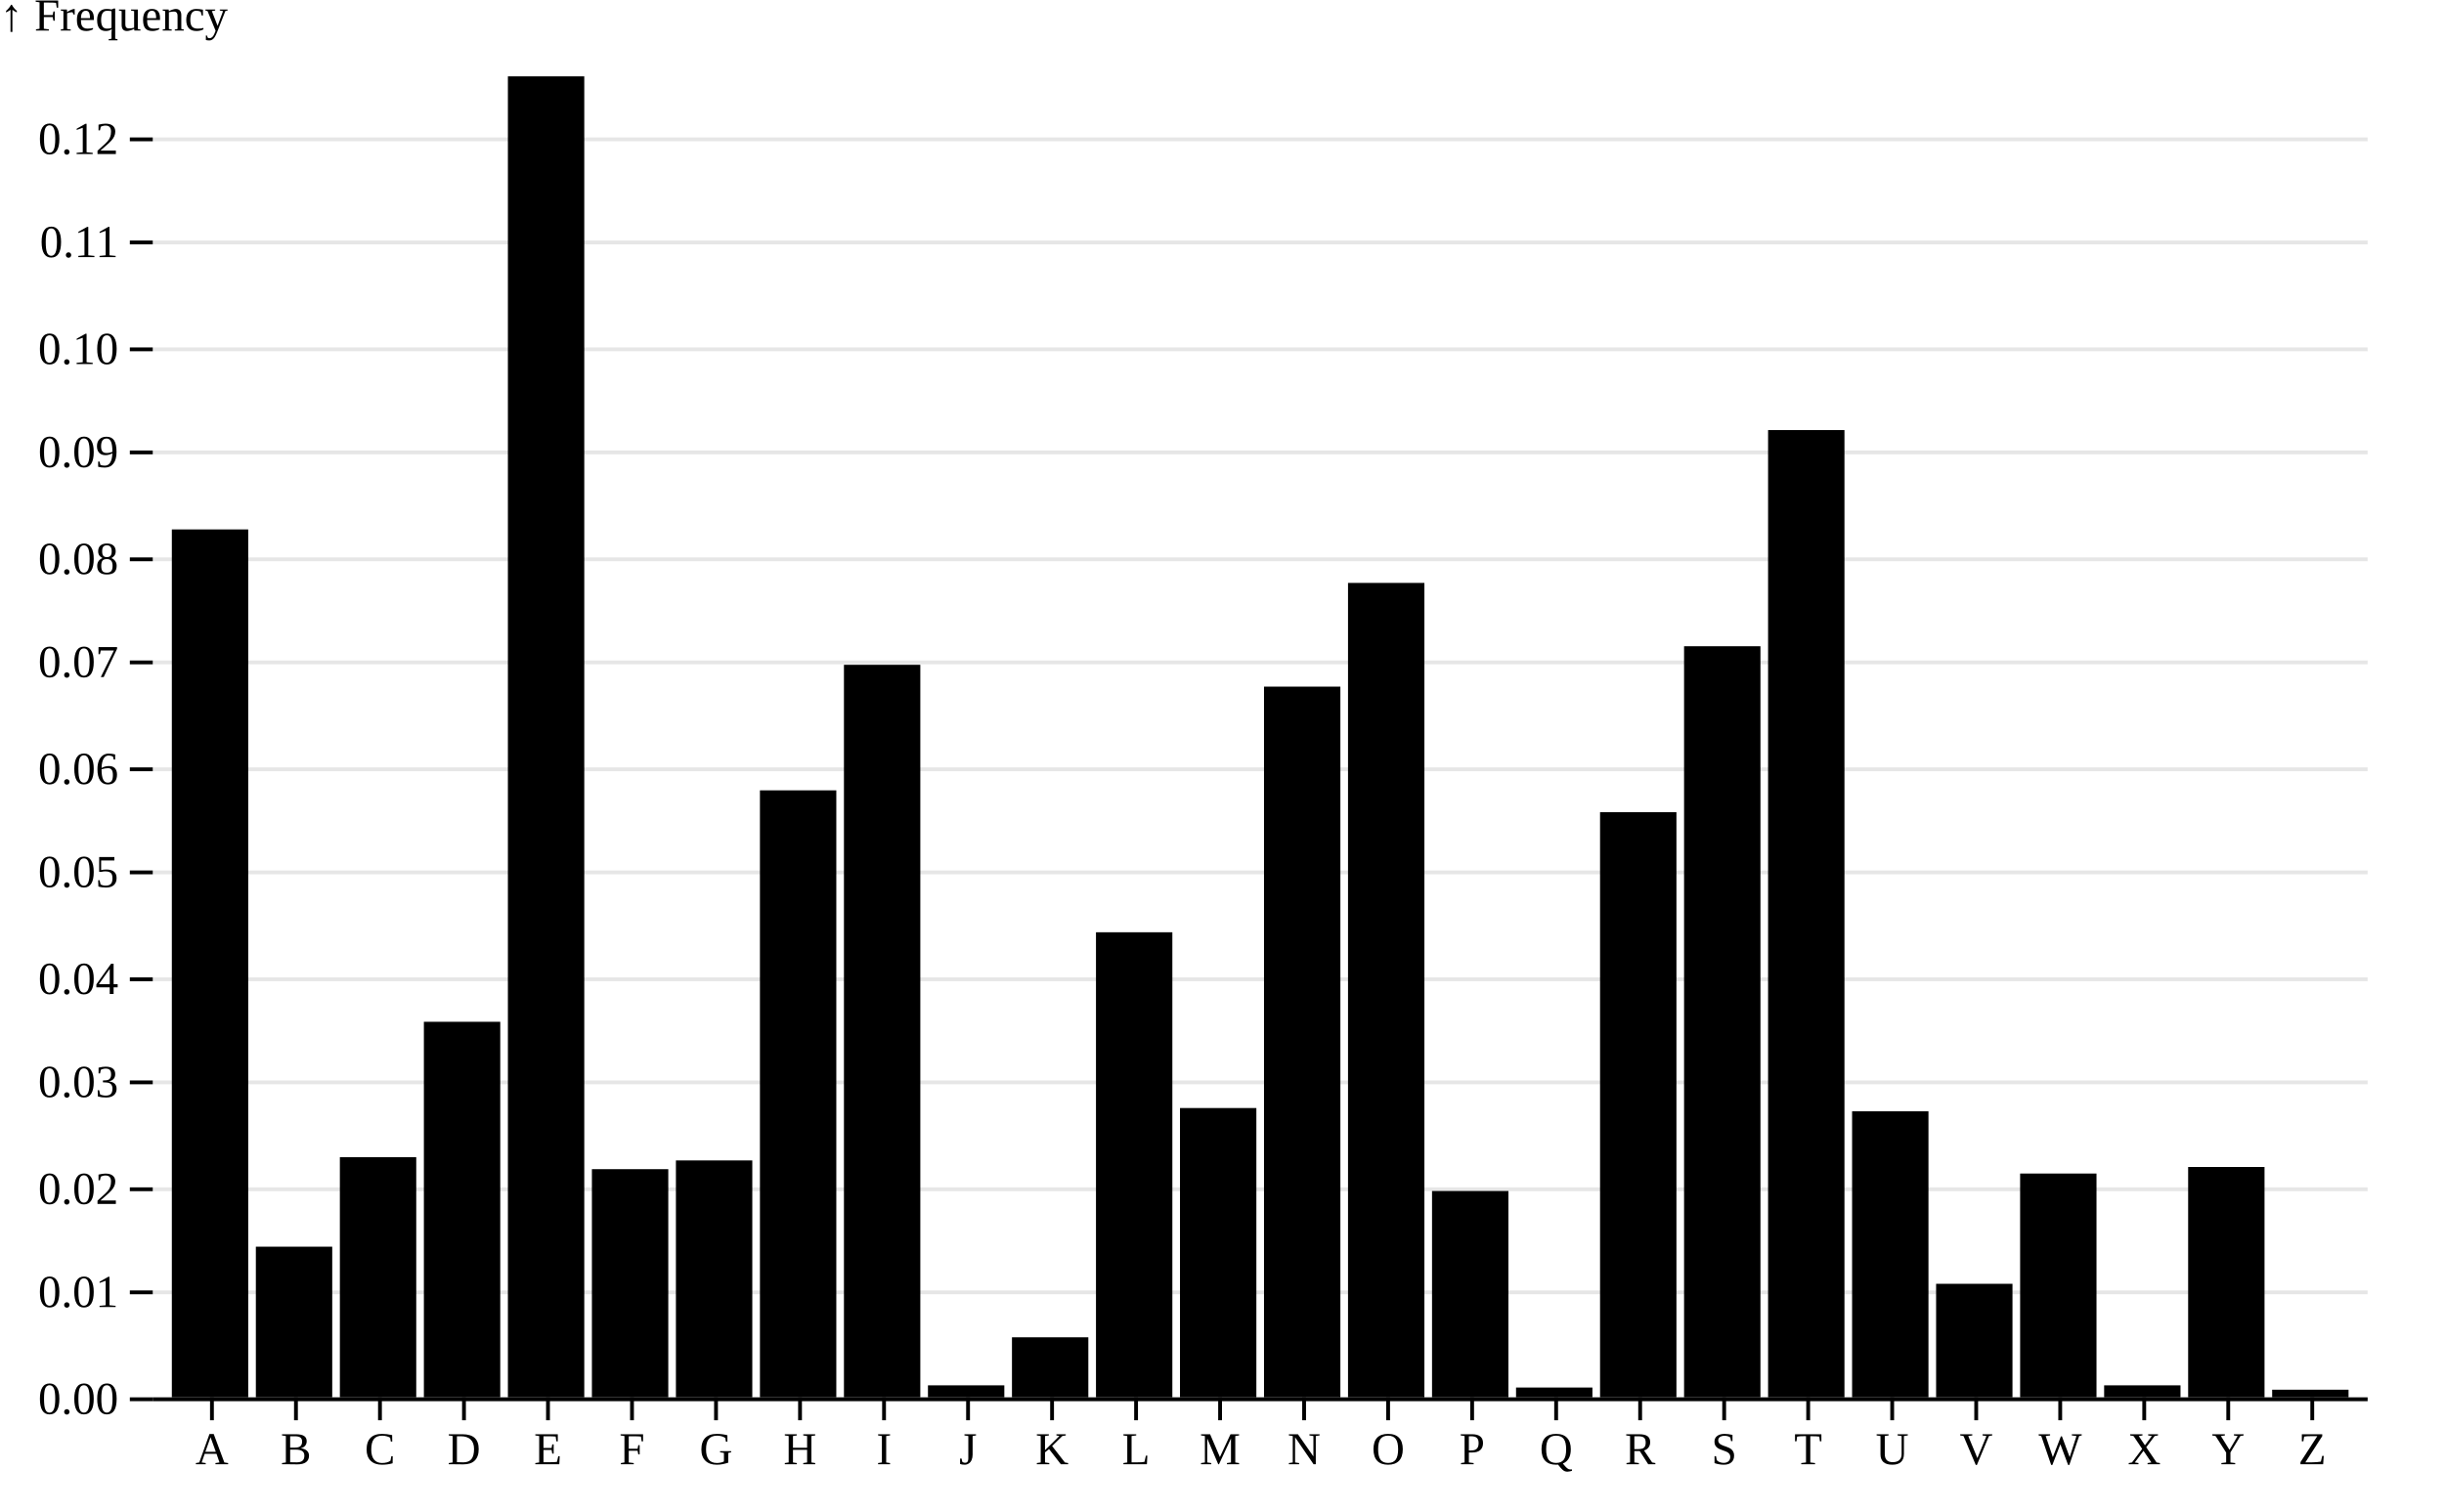
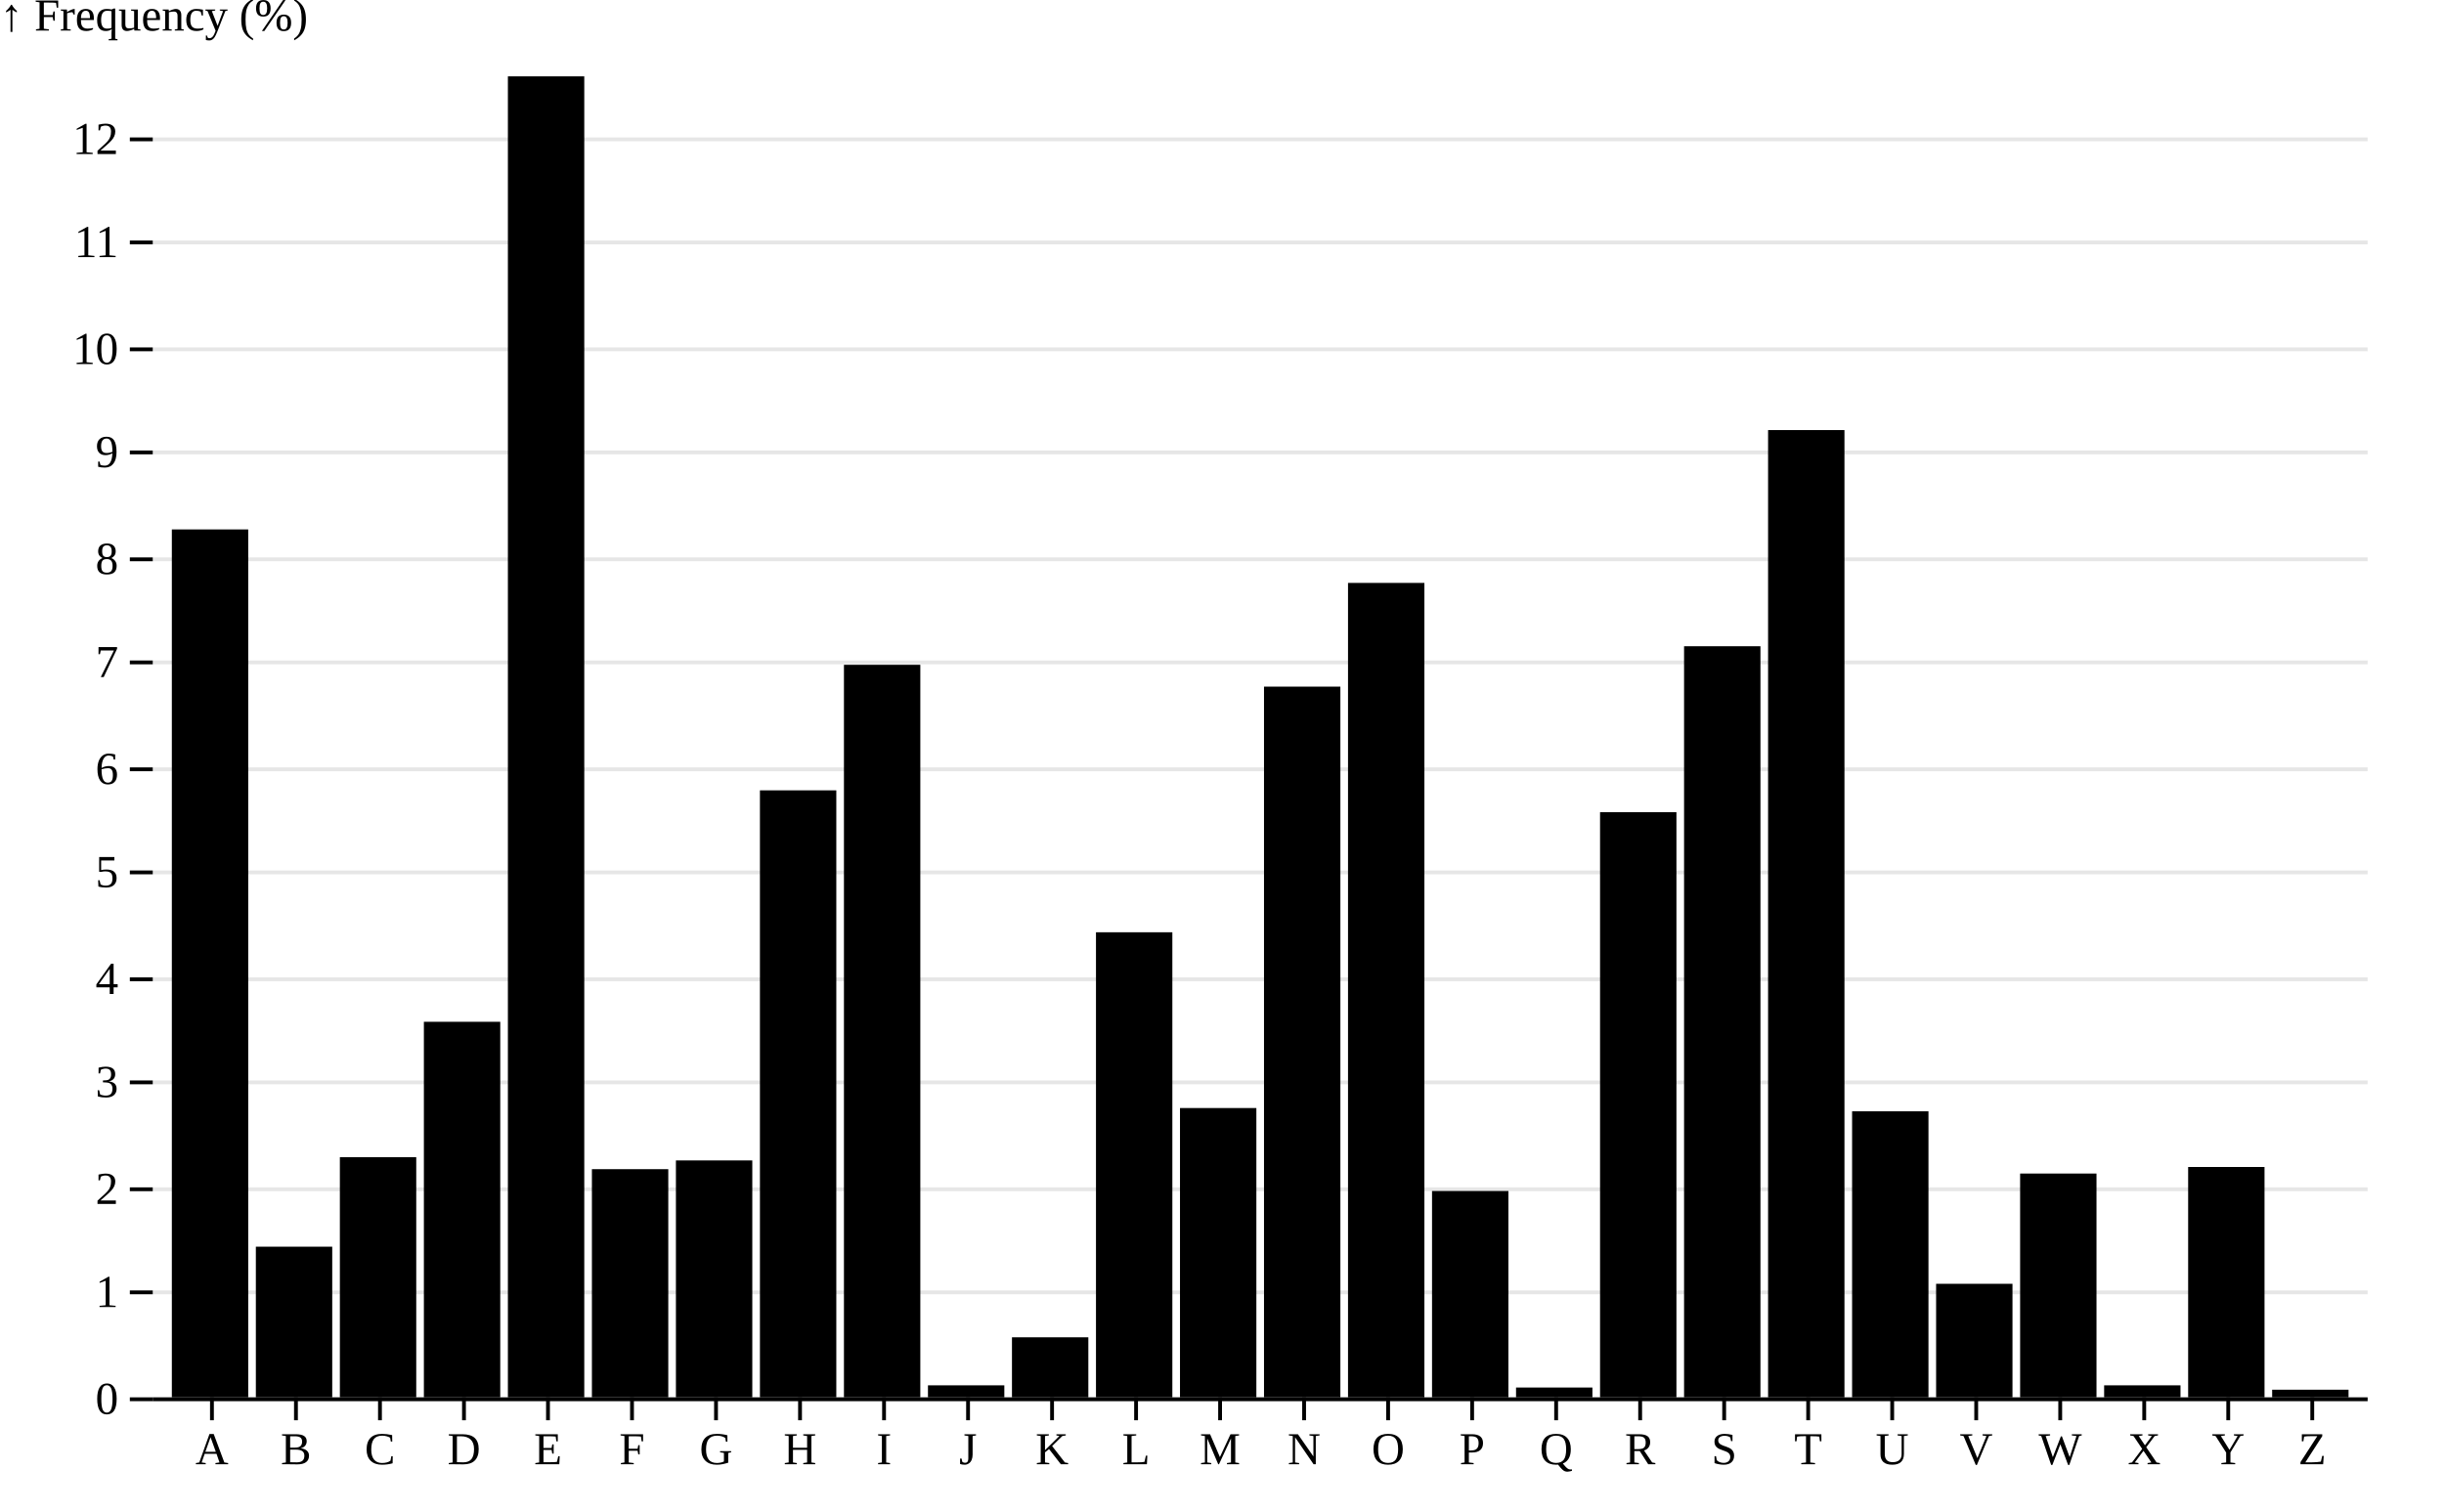
<svg xmlns="http://www.w3.org/2000/svg" class="plot" fill="currentColor" text-anchor="middle" width="640" height="396" viewBox="0 0 640 396">
  <g transform="translate(40,0)" fill="none" text-anchor="end">
    <g class="tick" opacity="1" transform="translate(0,366.5)">
      <line stroke="currentColor" x2="-6" />
      <line stroke="currentColor" x2="580" stroke-opacity="0.1" />
-       <text fill="currentColor" x="-9" dy="0.32em">0.00</text>
+       <text fill="currentColor" x="-9" dy="0.32em">0</text>
    </g>
    <g class="tick" opacity="1" transform="translate(0,338.5)">
      <line stroke="currentColor" x2="-6" />
      <line stroke="currentColor" x2="580" stroke-opacity="0.1" />
-       <text fill="currentColor" x="-9" dy="0.32em">0.01</text>
+       <text fill="currentColor" x="-9" dy="0.32em">1</text>
    </g>
    <g class="tick" opacity="1" transform="translate(0,311.5)">
      <line stroke="currentColor" x2="-6" />
      <line stroke="currentColor" x2="580" stroke-opacity="0.1" />
-       <text fill="currentColor" x="-9" dy="0.32em">0.02</text>
+       <text fill="currentColor" x="-9" dy="0.32em">2</text>
    </g>
    <g class="tick" opacity="1" transform="translate(0,283.5)">
      <line stroke="currentColor" x2="-6" />
      <line stroke="currentColor" x2="580" stroke-opacity="0.1" />
-       <text fill="currentColor" x="-9" dy="0.32em">0.03</text>
+       <text fill="currentColor" x="-9" dy="0.32em">3</text>
    </g>
    <g class="tick" opacity="1" transform="translate(0,256.5)">
      <line stroke="currentColor" x2="-6" />
      <line stroke="currentColor" x2="580" stroke-opacity="0.1" />
-       <text fill="currentColor" x="-9" dy="0.32em">0.04</text>
+       <text fill="currentColor" x="-9" dy="0.32em">4</text>
    </g>
    <g class="tick" opacity="1" transform="translate(0,228.5)">
      <line stroke="currentColor" x2="-6" />
      <line stroke="currentColor" x2="580" stroke-opacity="0.1" />
-       <text fill="currentColor" x="-9" dy="0.32em">0.05</text>
+       <text fill="currentColor" x="-9" dy="0.32em">5</text>
    </g>
    <g class="tick" opacity="1" transform="translate(0,201.5)">
      <line stroke="currentColor" x2="-6" />
      <line stroke="currentColor" x2="580" stroke-opacity="0.1" />
-       <text fill="currentColor" x="-9" dy="0.32em">0.06</text>
+       <text fill="currentColor" x="-9" dy="0.32em">6</text>
    </g>
    <g class="tick" opacity="1" transform="translate(0,173.5)">
      <line stroke="currentColor" x2="-6" />
      <line stroke="currentColor" x2="580" stroke-opacity="0.1" />
-       <text fill="currentColor" x="-9" dy="0.32em">0.07</text>
+       <text fill="currentColor" x="-9" dy="0.32em">7</text>
    </g>
    <g class="tick" opacity="1" transform="translate(0,146.5)">
      <line stroke="currentColor" x2="-6" />
      <line stroke="currentColor" x2="580" stroke-opacity="0.1" />
-       <text fill="currentColor" x="-9" dy="0.32em">0.08</text>
+       <text fill="currentColor" x="-9" dy="0.32em">8</text>
    </g>
    <g class="tick" opacity="1" transform="translate(0,118.5)">
      <line stroke="currentColor" x2="-6" />
      <line stroke="currentColor" x2="580" stroke-opacity="0.1" />
-       <text fill="currentColor" x="-9" dy="0.32em">0.09</text>
+       <text fill="currentColor" x="-9" dy="0.32em">9</text>
    </g>
    <g class="tick" opacity="1" transform="translate(0,91.5)">
      <line stroke="currentColor" x2="-6" />
      <line stroke="currentColor" x2="580" stroke-opacity="0.1" />
-       <text fill="currentColor" x="-9" dy="0.32em">0.10</text>
+       <text fill="currentColor" x="-9" dy="0.32em">10</text>
    </g>
    <g class="tick" opacity="1" transform="translate(0,63.5)">
      <line stroke="currentColor" x2="-6" />
      <line stroke="currentColor" x2="580" stroke-opacity="0.1" />
-       <text fill="currentColor" x="-9" dy="0.32em">0.11</text>
+       <text fill="currentColor" x="-9" dy="0.32em">11</text>
    </g>
    <g class="tick" opacity="1" transform="translate(0,36.5)">
      <line stroke="currentColor" x2="-6" />
      <line stroke="currentColor" x2="580" stroke-opacity="0.1" />
-       <text fill="currentColor" x="-9" dy="0.32em">0.12</text>
-     </g>
-     <text fill="currentColor" transform="translate(-40,20)" dy="-1em" text-anchor="start">↑ Frequency</text>
+       <text fill="currentColor" x="-9" dy="0.32em">12</text>
+     </g>
+     <text fill="currentColor" transform="translate(-40,20)" dy="-1em" text-anchor="start">↑ Frequency (%)</text>
  </g>
  <g transform="translate(0,366)" fill="none" text-anchor="middle">
    <g class="tick" opacity="1" transform="translate(55.5,0)">
      <line stroke="currentColor" y2="6" />
      <text fill="currentColor" y="9" dy="0.71em">A</text>
    </g>
    <g class="tick" opacity="1" transform="translate(77.5,0)">
      <line stroke="currentColor" y2="6" />
      <text fill="currentColor" y="9" dy="0.71em">B</text>
    </g>
    <g class="tick" opacity="1" transform="translate(99.5,0)">
      <line stroke="currentColor" y2="6" />
      <text fill="currentColor" y="9" dy="0.71em">C</text>
    </g>
    <g class="tick" opacity="1" transform="translate(121.5,0)">
      <line stroke="currentColor" y2="6" />
      <text fill="currentColor" y="9" dy="0.71em">D</text>
    </g>
    <g class="tick" opacity="1" transform="translate(143.5,0)">
      <line stroke="currentColor" y2="6" />
      <text fill="currentColor" y="9" dy="0.71em">E</text>
    </g>
    <g class="tick" opacity="1" transform="translate(165.5,0)">
      <line stroke="currentColor" y2="6" />
      <text fill="currentColor" y="9" dy="0.71em">F</text>
    </g>
    <g class="tick" opacity="1" transform="translate(187.5,0)">
      <line stroke="currentColor" y2="6" />
      <text fill="currentColor" y="9" dy="0.71em">G</text>
    </g>
    <g class="tick" opacity="1" transform="translate(209.5,0)">
      <line stroke="currentColor" y2="6" />
      <text fill="currentColor" y="9" dy="0.71em">H</text>
    </g>
    <g class="tick" opacity="1" transform="translate(231.5,0)">
      <line stroke="currentColor" y2="6" />
      <text fill="currentColor" y="9" dy="0.71em">I</text>
    </g>
    <g class="tick" opacity="1" transform="translate(253.5,0)">
      <line stroke="currentColor" y2="6" />
      <text fill="currentColor" y="9" dy="0.71em">J</text>
    </g>
    <g class="tick" opacity="1" transform="translate(275.5,0)">
      <line stroke="currentColor" y2="6" />
      <text fill="currentColor" y="9" dy="0.71em">K</text>
    </g>
    <g class="tick" opacity="1" transform="translate(297.5,0)">
      <line stroke="currentColor" y2="6" />
      <text fill="currentColor" y="9" dy="0.71em">L</text>
    </g>
    <g class="tick" opacity="1" transform="translate(319.5,0)">
      <line stroke="currentColor" y2="6" />
      <text fill="currentColor" y="9" dy="0.71em">M</text>
    </g>
    <g class="tick" opacity="1" transform="translate(341.5,0)">
      <line stroke="currentColor" y2="6" />
      <text fill="currentColor" y="9" dy="0.71em">N</text>
    </g>
    <g class="tick" opacity="1" transform="translate(363.5,0)">
      <line stroke="currentColor" y2="6" />
      <text fill="currentColor" y="9" dy="0.71em">O</text>
    </g>
    <g class="tick" opacity="1" transform="translate(385.5,0)">
      <line stroke="currentColor" y2="6" />
      <text fill="currentColor" y="9" dy="0.71em">P</text>
    </g>
    <g class="tick" opacity="1" transform="translate(407.5,0)">
      <line stroke="currentColor" y2="6" />
      <text fill="currentColor" y="9" dy="0.71em">Q</text>
    </g>
    <g class="tick" opacity="1" transform="translate(429.5,0)">
      <line stroke="currentColor" y2="6" />
      <text fill="currentColor" y="9" dy="0.71em">R</text>
    </g>
    <g class="tick" opacity="1" transform="translate(451.5,0)">
      <line stroke="currentColor" y2="6" />
      <text fill="currentColor" y="9" dy="0.71em">S</text>
    </g>
    <g class="tick" opacity="1" transform="translate(473.5,0)">
      <line stroke="currentColor" y2="6" />
      <text fill="currentColor" y="9" dy="0.71em">T</text>
    </g>
    <g class="tick" opacity="1" transform="translate(495.5,0)">
      <line stroke="currentColor" y2="6" />
      <text fill="currentColor" y="9" dy="0.71em">U</text>
    </g>
    <g class="tick" opacity="1" transform="translate(517.5,0)">
      <line stroke="currentColor" y2="6" />
      <text fill="currentColor" y="9" dy="0.71em">V</text>
    </g>
    <g class="tick" opacity="1" transform="translate(539.5,0)">
      <line stroke="currentColor" y2="6" />
      <text fill="currentColor" y="9" dy="0.71em">W</text>
    </g>
    <g class="tick" opacity="1" transform="translate(561.5,0)">
      <line stroke="currentColor" y2="6" />
      <text fill="currentColor" y="9" dy="0.71em">X</text>
    </g>
    <g class="tick" opacity="1" transform="translate(583.5,0)">
      <line stroke="currentColor" y2="6" />
      <text fill="currentColor" y="9" dy="0.71em">Y</text>
    </g>
    <g class="tick" opacity="1" transform="translate(605.5,0)">
      <line stroke="currentColor" y2="6" />
      <text fill="currentColor" y="9" dy="0.71em">Z</text>
    </g>
  </g>
  <g>
    <rect x="45" width="20" y="138.669" height="227.331" />
    <rect x="67" width="20" y="326.539" height="39.461" />
    <rect x="89" width="20" y="303.091" height="62.909" />
    <rect x="111" width="20" y="267.633" height="98.367" />
    <rect x="133" width="20" y="20" height="346" />
    <rect x="155" width="20" y="306.236" height="59.764" />
    <rect x="177" width="20" y="303.949" height="62.051" />
    <rect x="199" width="20" y="207.012" height="158.988" />
    <rect x="221" width="20" y="174.127" height="191.873" />
    <rect x="243" width="20" y="362.855" height="3.145" />
    <rect x="265" width="20" y="350.273" height="15.727" />
    <rect x="287" width="20" y="244.185" height="121.815" />
    <rect x="309" width="20" y="290.223" height="75.777" />
    <rect x="331" width="20" y="179.846" height="186.154" />
    <rect x="353" width="20" y="152.681" height="213.319" />
    <rect x="375" width="20" y="311.955" height="54.045" />
    <rect x="397" width="20" y="363.426" height="2.574" />
    <rect x="419" width="20" y="212.731" height="153.269" />
    <rect x="441" width="20" y="169.266" height="196.734" />
    <rect x="463" width="20" y="112.648" height="253.352" />
    <rect x="485" width="20" y="291.081" height="74.919" />
    <rect x="507" width="20" y="336.261" height="29.739" />
    <rect x="529" width="20" y="307.38" height="58.62" />
    <rect x="551" width="20" y="362.855" height="3.145" />
    <rect x="573" width="20" y="305.664" height="60.336" />
    <rect x="595" width="20" y="363.998" height="2.002" />
  </g>
  <g stroke="currentColor" transform="translate(0,0.5)">
    <line x1="40" x2="620" y1="366" y2="366" />
  </g>
</svg>
